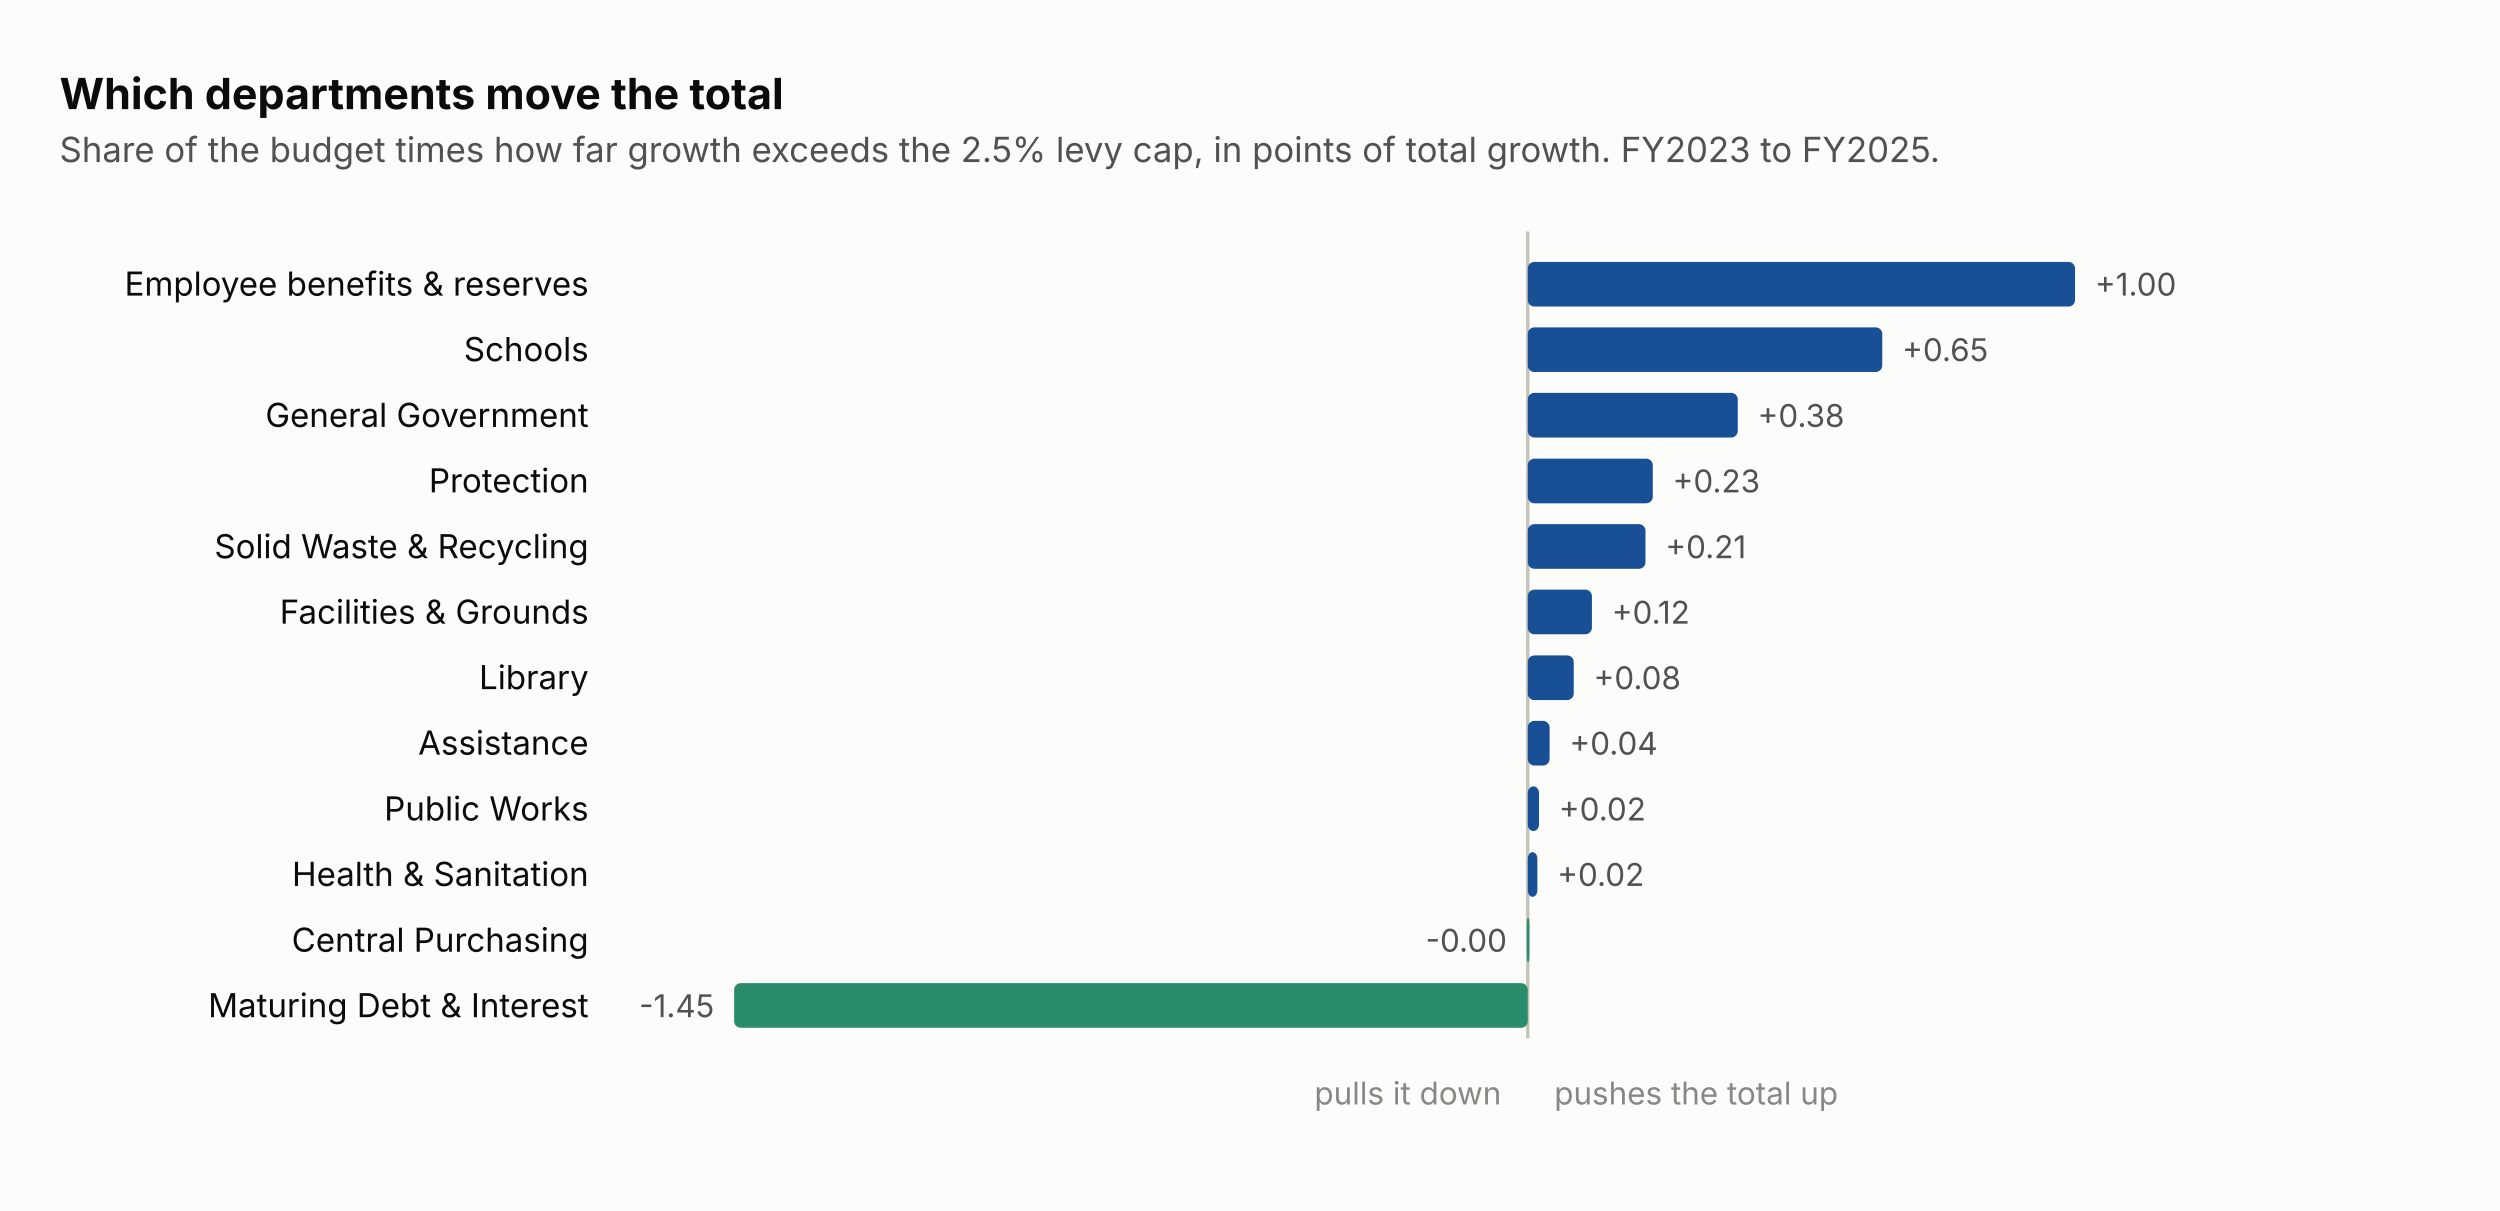
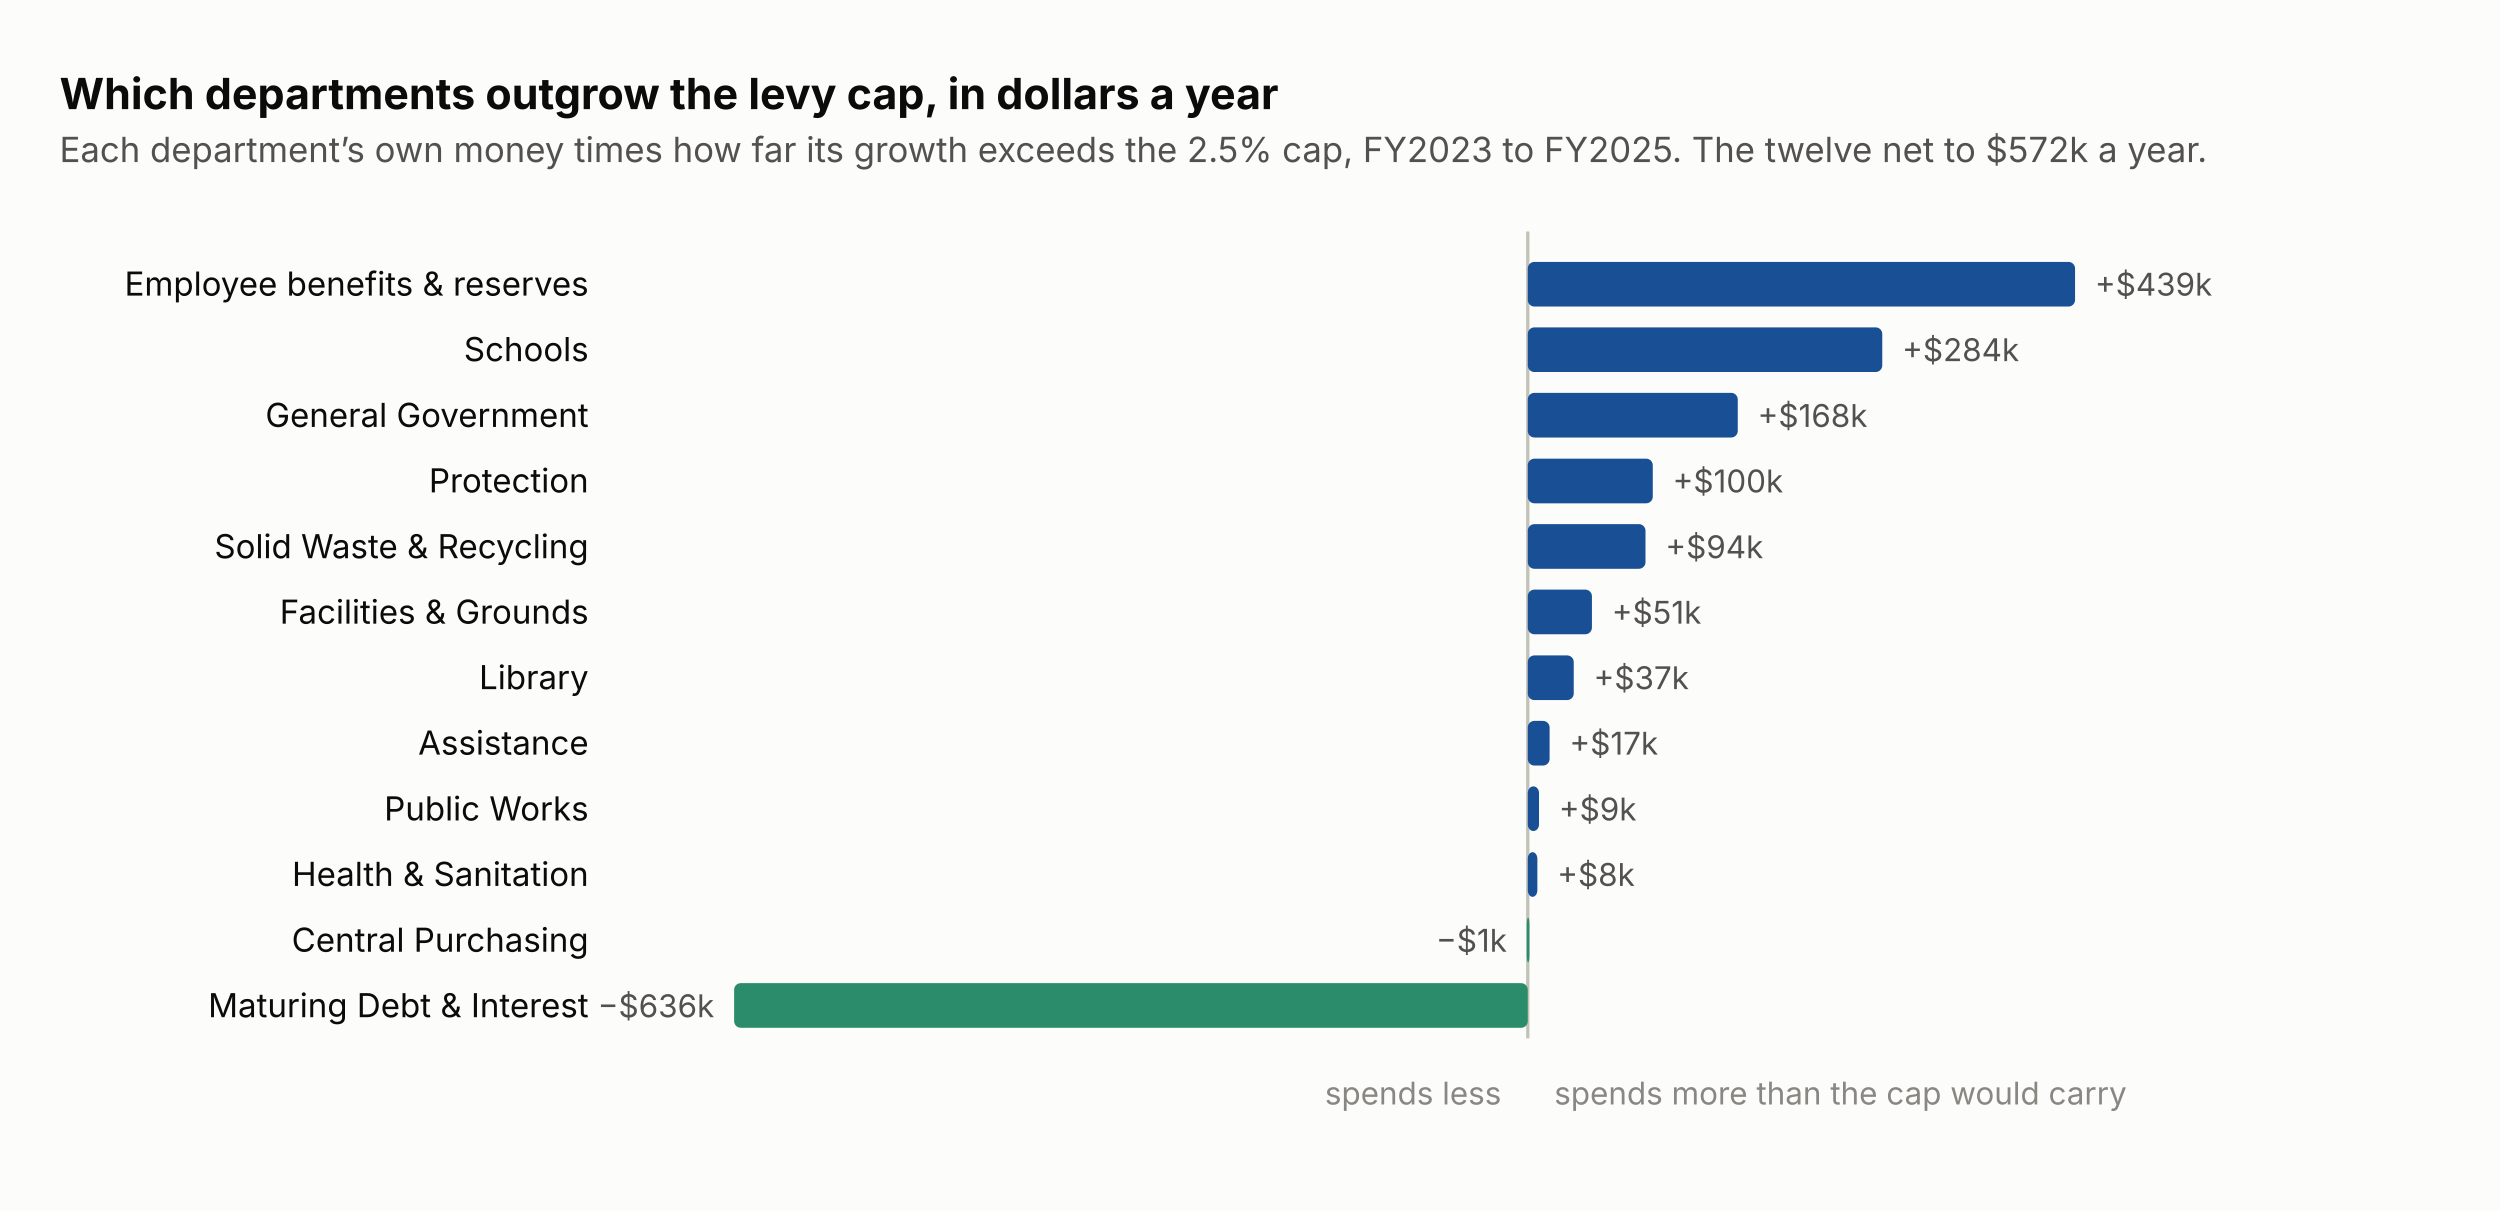
- <svg xmlns="http://www.w3.org/2000/svg" viewBox="0 0 756 366" width="756" height="366" role="img" aria-label="Which departments move the total. Share of the budget times how far growth exceeds the 2.5% levy cap, in points of total growth. FY2023 to FY2025." font-family="system-ui, -apple-system, &quot;Segoe UI&quot;, sans-serif">
+ <svg xmlns="http://www.w3.org/2000/svg" viewBox="0 0 756 366" width="756" height="366" role="img" aria-label="Which departments outgrow the levy cap, in dollars a year. Each department’s own money times how far its growth exceeds the 2.5% cap, FY2023 to FY2025. The twelve net to $572k a year." font-family="system-ui, -apple-system, &quot;Segoe UI&quot;, sans-serif">
  <rect width="756" height="366" fill="#fcfcfb" />
  <g transform="translate(18,18)">
-     <text x="0" y="15" font-size="13" font-weight="700" fill="#0b0b0b">Which departments move the total</text>
-     <text x="0" y="31" font-size="10.5" fill="#52514e">Share of the budget times how far growth exceeds the 2.5% levy cap, in points of total growth. FY2023 to FY2025.</text>
+     <text x="0" y="15" font-size="13" font-weight="700" fill="#0b0b0b">Which departments outgrow the levy cap, in dollars a year</text>
+     <text x="0" y="31" font-size="10.5" fill="#52514e">Each department’s own money times how far its growth exceeds the 2.5% cap, FY2023 to FY2025. The twelve net to $572k a year.</text>
    <line x1="444.0" y1="52.0" x2="444.0" y2="296.0" stroke="#c3c2b7" stroke-width="1" />
    <rect x="444.0" y="61.2" width="165.5" height="13.5" fill="#184f95" rx="2" />
    <text x="160" y="71.4" font-size="10" text-anchor="end" fill="#0b0b0b">Employee benefits &amp; reserves</text>
-     <text x="615.5" y="71.4" font-size="9.5" text-anchor="start" fill="#52514e">+1.00</text>
+     <text x="615.5" y="71.4" font-size="9.5" text-anchor="start" fill="#52514e">+$439k</text>
    <rect x="444.0" y="81.0" width="107.2" height="13.5" fill="#184f95" rx="2" />
    <text x="160" y="91.2" font-size="10" text-anchor="end" fill="#0b0b0b">Schools</text>
-     <text x="557.2" y="91.2" font-size="9.5" text-anchor="start" fill="#52514e">+0.65</text>
+     <text x="557.2" y="91.2" font-size="9.5" text-anchor="start" fill="#52514e">+$284k</text>
    <rect x="444.0" y="100.8" width="63.5" height="13.5" fill="#184f95" rx="2" />
    <text x="160" y="111.1" font-size="10" text-anchor="end" fill="#0b0b0b">General Government</text>
-     <text x="513.5" y="111.1" font-size="9.5" text-anchor="start" fill="#52514e">+0.38</text>
+     <text x="513.5" y="111.1" font-size="9.5" text-anchor="start" fill="#52514e">+$168k</text>
    <rect x="444.0" y="120.7" width="37.8" height="13.5" fill="#184f95" rx="2" />
    <text x="160" y="130.9" font-size="10" text-anchor="end" fill="#0b0b0b">Protection</text>
-     <text x="487.8" y="130.9" font-size="9.5" text-anchor="start" fill="#52514e">+0.23</text>
+     <text x="487.8" y="130.9" font-size="9.5" text-anchor="start" fill="#52514e">+$100k</text>
    <rect x="444.0" y="140.5" width="35.6" height="13.5" fill="#184f95" rx="2" />
    <text x="160" y="150.8" font-size="10" text-anchor="end" fill="#0b0b0b">Solid Waste &amp; Recycling</text>
-     <text x="485.6" y="150.8" font-size="9.5" text-anchor="start" fill="#52514e">+0.21</text>
+     <text x="485.6" y="150.8" font-size="9.5" text-anchor="start" fill="#52514e">+$94k</text>
    <rect x="444.0" y="160.3" width="19.4" height="13.5" fill="#184f95" rx="2" />
    <text x="160" y="170.6" font-size="10" text-anchor="end" fill="#0b0b0b">Facilities &amp; Grounds</text>
-     <text x="469.4" y="170.6" font-size="9.5" text-anchor="start" fill="#52514e">+0.12</text>
+     <text x="469.4" y="170.6" font-size="9.5" text-anchor="start" fill="#52514e">+$51k</text>
    <rect x="444.0" y="180.2" width="13.9" height="13.5" fill="#184f95" rx="2" />
    <text x="160" y="190.4" font-size="10" text-anchor="end" fill="#0b0b0b">Library</text>
-     <text x="463.9" y="190.4" font-size="9.5" text-anchor="start" fill="#52514e">+0.08</text>
+     <text x="463.9" y="190.4" font-size="9.5" text-anchor="start" fill="#52514e">+$37k</text>
    <rect x="444.0" y="200.0" width="6.6" height="13.5" fill="#184f95" rx="2" />
    <text x="160" y="210.2" font-size="10" text-anchor="end" fill="#0b0b0b">Assistance</text>
-     <text x="456.6" y="210.2" font-size="9.5" text-anchor="start" fill="#52514e">+0.04</text>
+     <text x="456.6" y="210.2" font-size="9.5" text-anchor="start" fill="#52514e">+$17k</text>
    <rect x="444.0" y="219.8" width="3.4" height="13.5" fill="#184f95" rx="2" />
    <text x="160" y="230.1" font-size="10" text-anchor="end" fill="#0b0b0b">Public Works</text>
-     <text x="453.4" y="230.1" font-size="9.5" text-anchor="start" fill="#52514e">+0.02</text>
+     <text x="453.4" y="230.1" font-size="9.5" text-anchor="start" fill="#52514e">+$9k</text>
    <rect x="444.0" y="239.7" width="2.9" height="13.5" fill="#184f95" rx="2" />
    <text x="160" y="249.9" font-size="10" text-anchor="end" fill="#0b0b0b">Health &amp; Sanitation</text>
-     <text x="452.9" y="249.9" font-size="9.5" text-anchor="start" fill="#52514e">+0.02</text>
+     <text x="452.9" y="249.9" font-size="9.5" text-anchor="start" fill="#52514e">+$8k</text>
    <rect x="443.7" y="259.5" width="0.8" height="13.5" fill="#2a8c6a" rx="2" />
    <text x="160" y="269.8" font-size="10" text-anchor="end" fill="#0b0b0b">Central Purchasing</text>
-     <text x="437.7" y="269.8" font-size="9.5" text-anchor="end" fill="#52514e">-0.00</text>
+     <text x="437.7" y="269.8" font-size="9.5" text-anchor="end" fill="#52514e">−$1k</text>
    <rect x="204.0" y="279.3" width="240.0" height="13.5" fill="#2a8c6a" rx="2" />
    <text x="160" y="289.6" font-size="10" text-anchor="end" fill="#0b0b0b">Maturing Debt &amp; Interest</text>
-     <text x="198.0" y="289.6" font-size="9.5" text-anchor="end" fill="#52514e">-1.45</text>
-     <text x="452.0" y="316.0" font-size="9.5" fill="#898781">pushes the total up</text>
-     <text x="436.0" y="316.0" font-size="9.5" text-anchor="end" fill="#898781">pulls it down</text>
+     <text x="198.0" y="289.6" font-size="9.5" text-anchor="end" fill="#52514e">−$636k</text>
+     <text x="452.0" y="316.0" font-size="9.5" fill="#898781">spends more than the cap would carry</text>
+     <text x="436.0" y="316.0" font-size="9.5" text-anchor="end" fill="#898781">spends less</text>
  </g>
</svg>
